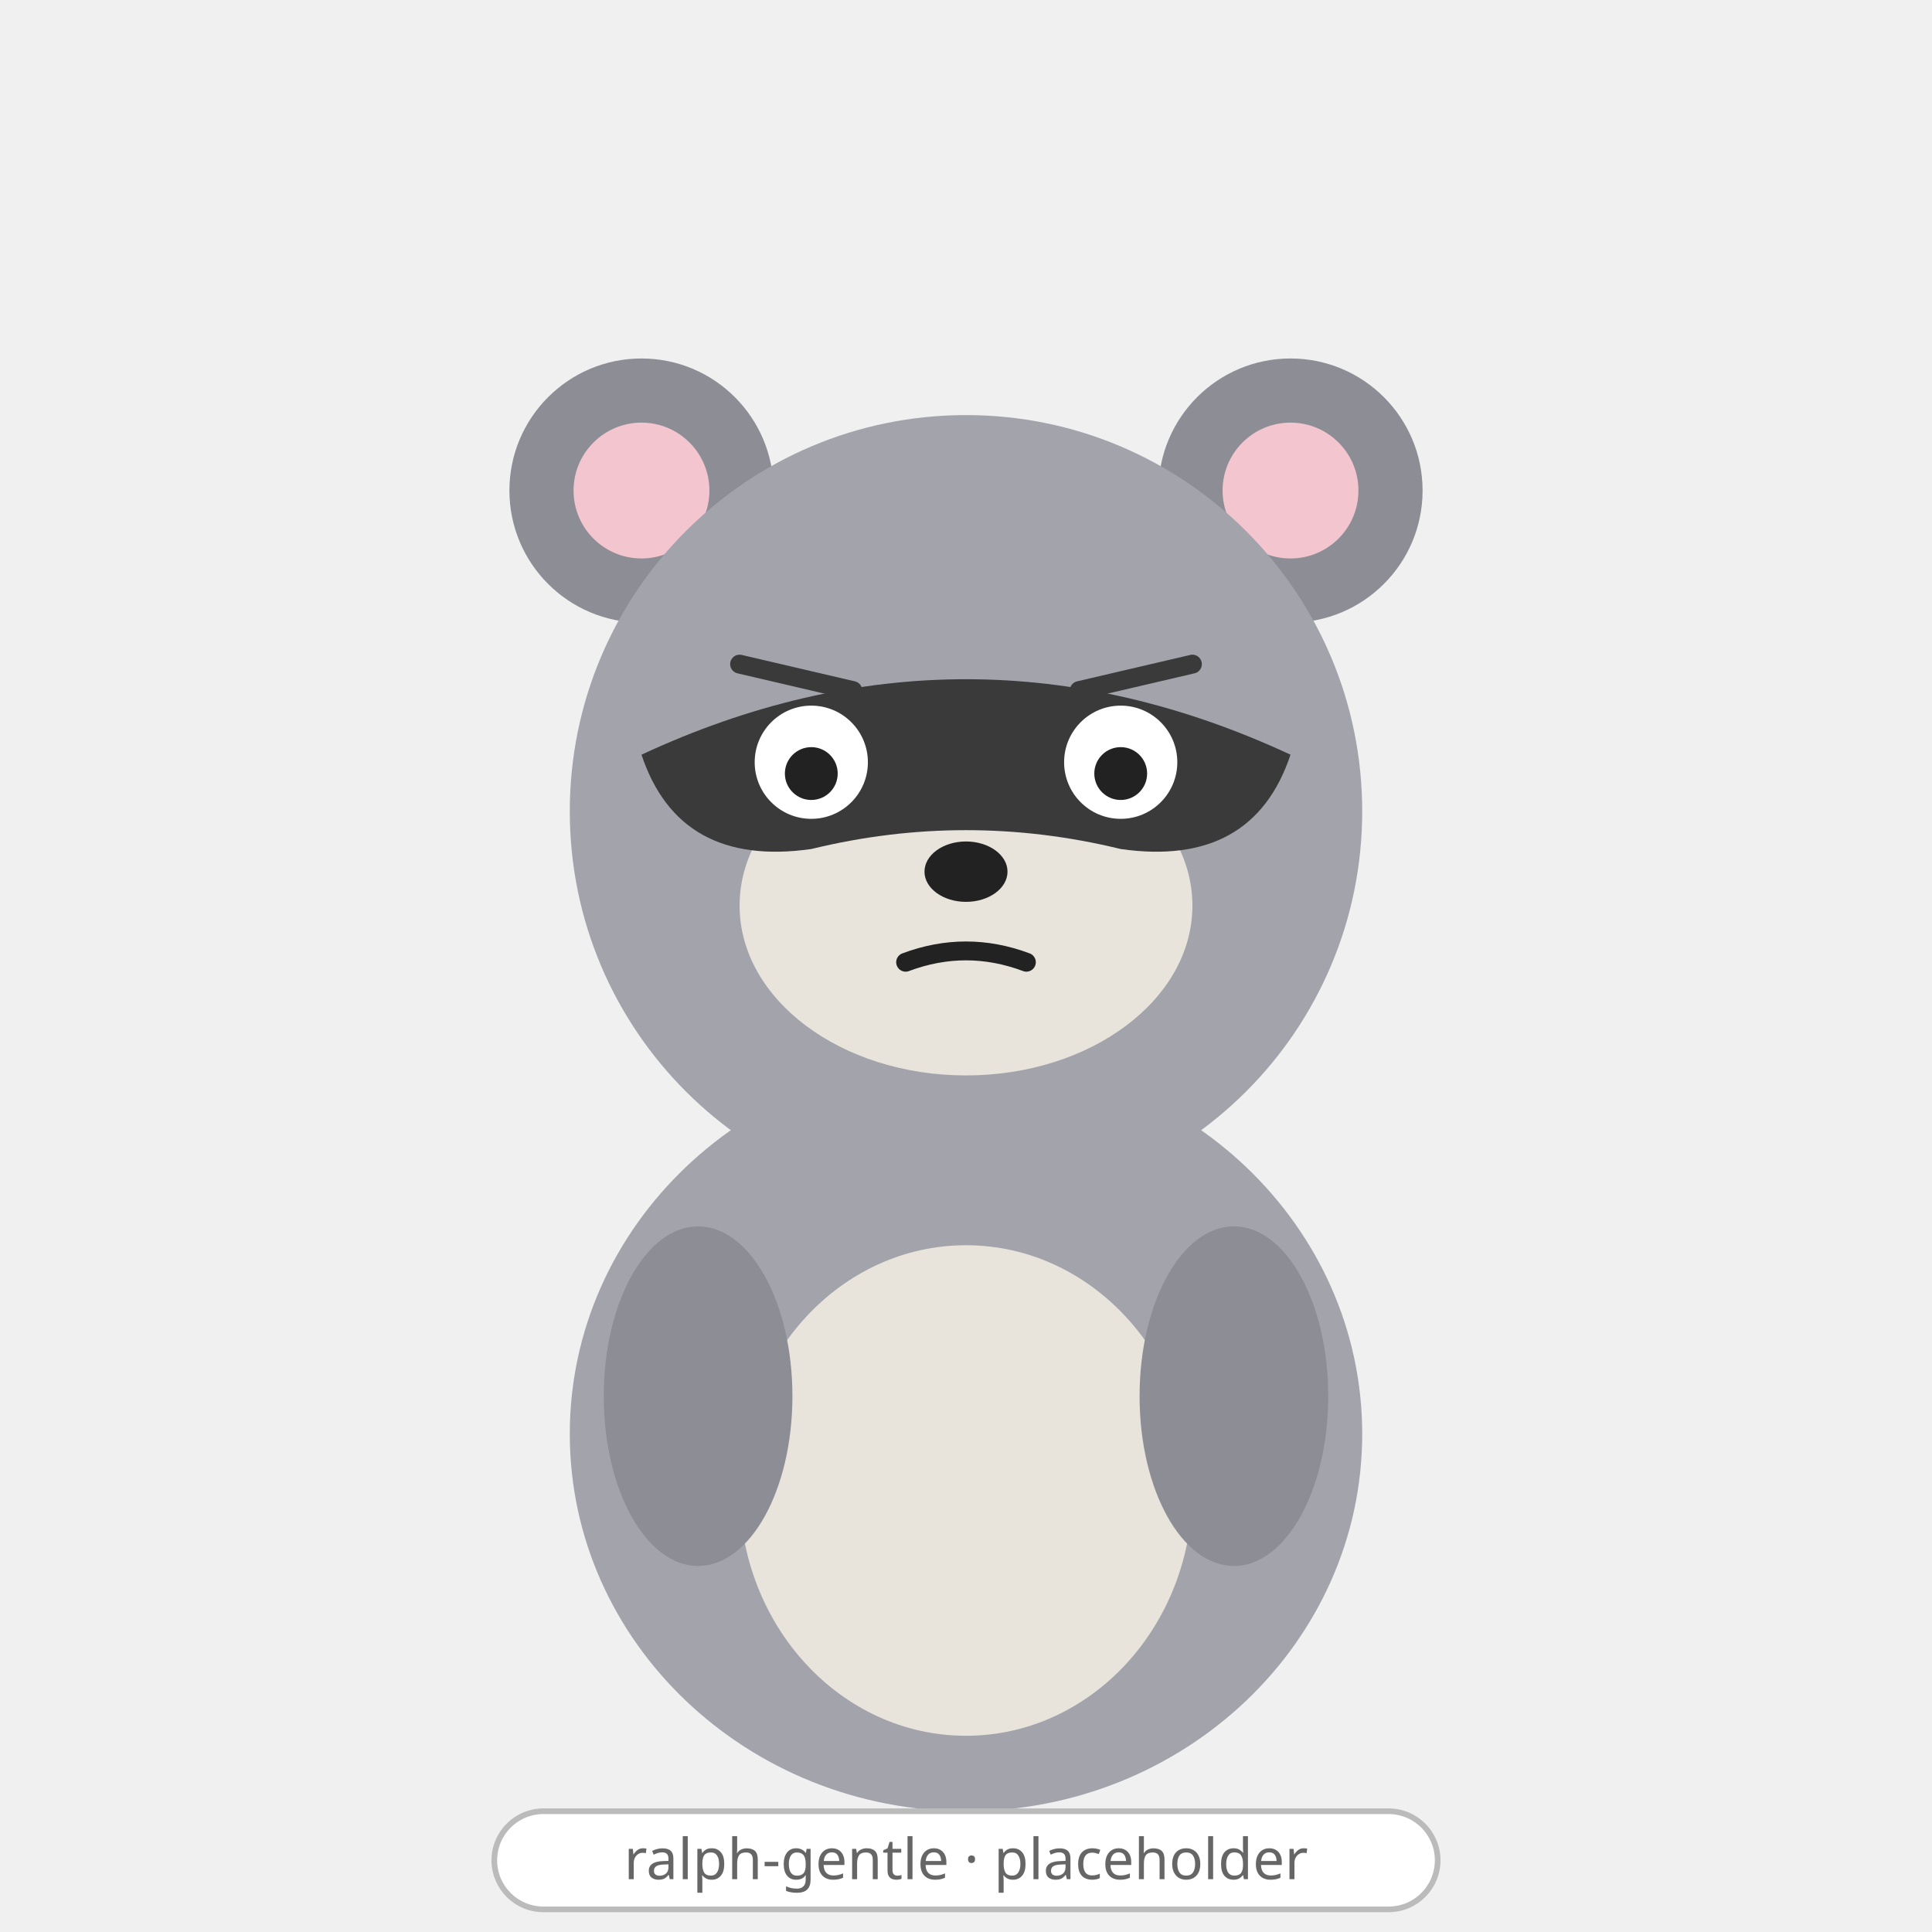
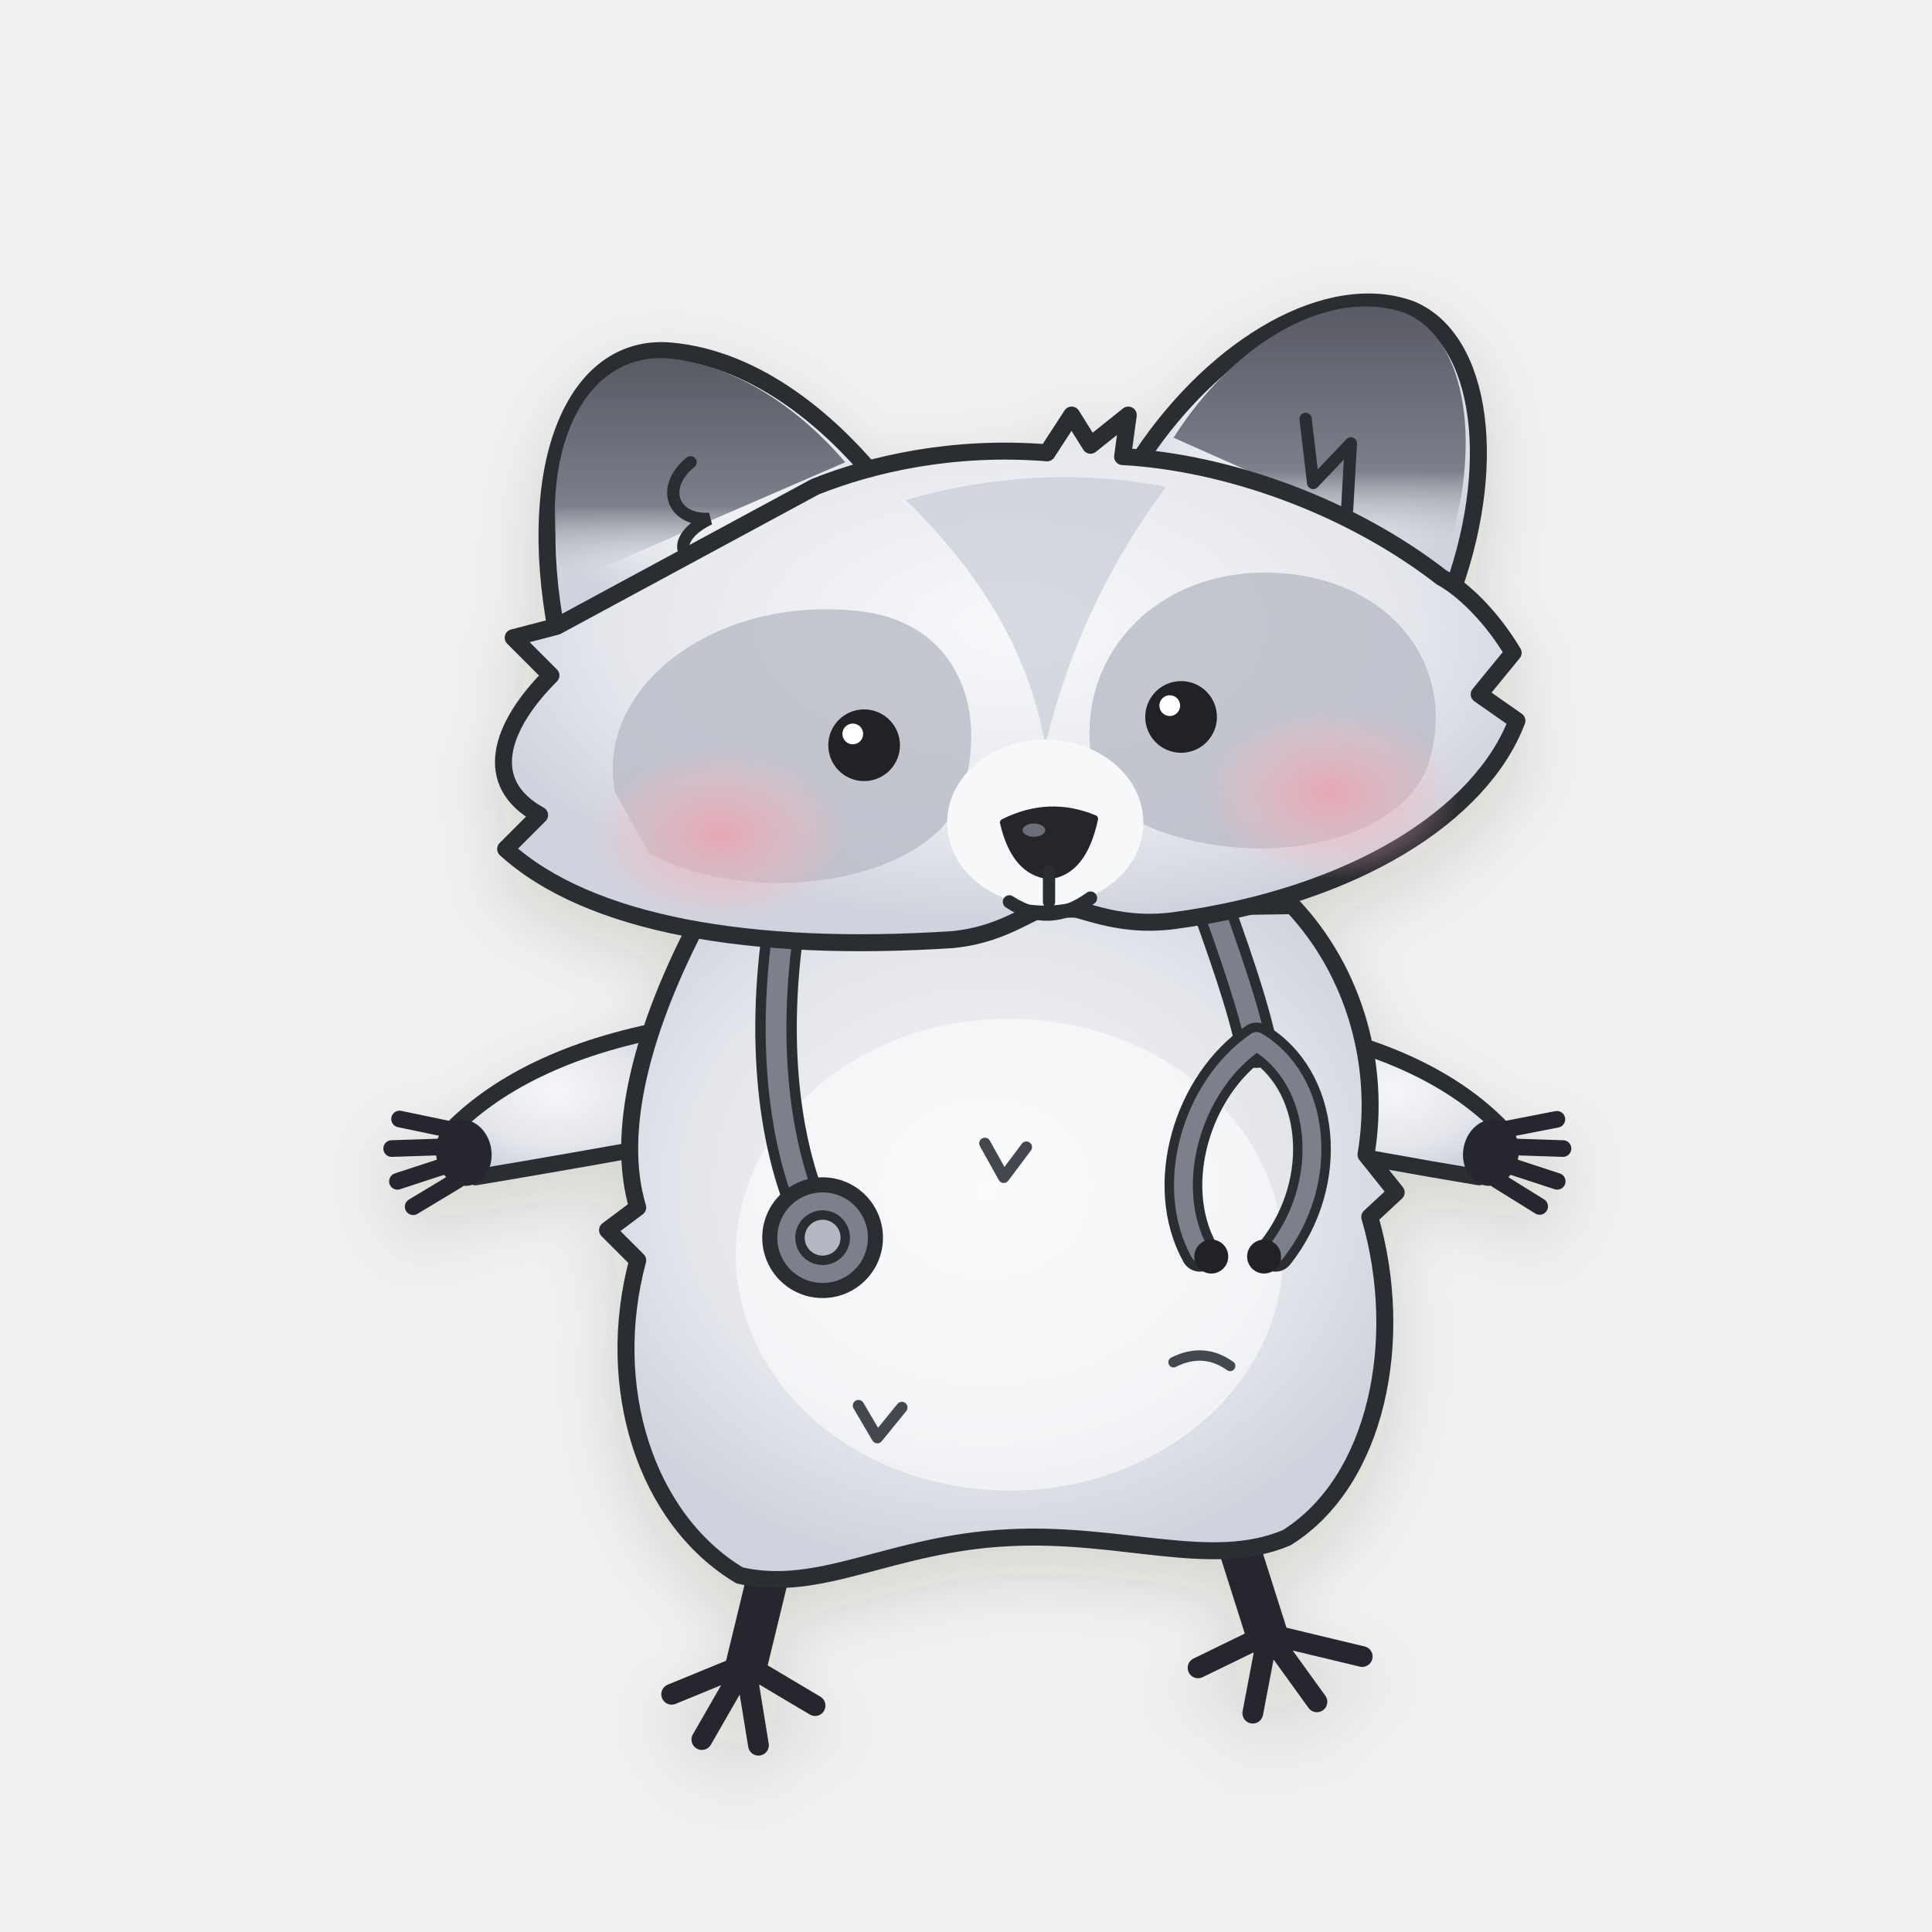
<svg xmlns="http://www.w3.org/2000/svg" viewBox="0 0 1024 1024" width="1024" height="1024">
-   <ellipse cx="512" cy="760" rx="210" ry="200" fill="#a3a3ab" />
-   <ellipse cx="512" cy="790" rx="120" ry="130" fill="#e8e4dc" />
-   <ellipse cx="370" cy="740" rx="50" ry="90" fill="#8d8d95" />
-   <ellipse cx="654" cy="740" rx="50" ry="90" fill="#8d8d95" />
-   <circle cx="340" cy="260" r="70" fill="#8d8d95" />
-   <circle cx="340" cy="260" r="36" fill="#f3c6cf" />
-   <circle cx="684" cy="260" r="70" fill="#8d8d95" />
-   <circle cx="684" cy="260" r="36" fill="#f3c6cf" />
-   <circle cx="512" cy="430" r="210" fill="#a3a3ab" />
-   <ellipse cx="512" cy="480" rx="120" ry="90" fill="#e8e4dc" />
-   <path d="M340 400 q172 -80 344 0 q-20 60 -90 50 q-82 -20 -164 0 q-70 10 -90 -50z" fill="#3a3a3a" />
-   <circle cx="430" cy="404" r="30" fill="#fff" />
-   <circle cx="594" cy="404" r="30" fill="#fff" />
-   <circle cx="430" cy="410" r="14" fill="#222" />
-   <circle cx="594" cy="410" r="14" fill="#222" />
-   <path d="M392 352 l60 14 M632 352 l-60 14" stroke="#3a3a3a" stroke-width="10" stroke-linecap="round" />
-   <ellipse cx="512" cy="462" rx="22" ry="16" fill="#222" />
-   <path d="M480 510 q32 -12 64 0" stroke="#222" stroke-width="10" fill="none" stroke-linecap="round" />
-   <rect x="262" y="960" width="500" height="52" rx="26" fill="#ffffff" stroke="#bbb" stroke-width="3" />
-   <text x="512" y="996" text-anchor="middle" font-size="30" font-family="sans-serif" fill="#666">ralph-gentle · placeholder</text>
+   <defs>
+     <radialGradient id="furBody" cx="48%" cy="42%" r="58%">
+       <stop offset="0%" stop-color="#f5f6f8" />
+       <stop offset="65%" stop-color="#e4e6ec" />
+       <stop offset="100%" stop-color="#cfd2dc" />
+     </radialGradient>
+     <radialGradient id="furHead" cx="50%" cy="40%" r="56%">
+       <stop offset="0%" stop-color="#f7f8fa" />
+       <stop offset="70%" stop-color="#e5e7ed" />
+       <stop offset="100%" stop-color="#d0d3dd" />
+     </radialGradient>
+     <radialGradient id="blushL" cx="50%" cy="50%" r="50%">
+       <stop offset="0%" stop-color="#f59ca9" stop-opacity="0.72" />
+       <stop offset="65%" stop-color="#f5b5be" stop-opacity="0.35" />
+       <stop offset="100%" stop-color="#f5b5be" stop-opacity="0" />
+     </radialGradient>
+     <radialGradient id="blushR" cx="50%" cy="50%" r="50%">
+       <stop offset="0%" stop-color="#f59ca9" stop-opacity="0.72" />
+       <stop offset="65%" stop-color="#f5b5be" stop-opacity="0.35" />
+       <stop offset="100%" stop-color="#f5b5be" stop-opacity="0" />
+     </radialGradient>
+     <linearGradient id="earTip" x1="0%" y1="0%" x2="0%" y2="100%">
+       <stop offset="0%" stop-color="#585a64" />
+       <stop offset="65%" stop-color="#7c7f8a" />
+       <stop offset="100%" stop-color="#dfe1e8" stop-opacity="0" />
+     </linearGradient>
+     <filter id="softShadow" x="-15%" y="-15%" width="130%" height="130%">
+       <feDropShadow dx="0" dy="14" stdDeviation="16" flood-color="#2b2420" flood-opacity="0.14" />
+     </filter>
+   </defs>
+   <g filter="url(#softShadow)">
+     <g>
+       <path d="M 412 815 L 395 885" stroke="#27282e" stroke-width="22" stroke-linecap="round" />
+       <path d="M 395 882 L 356 898 M 395 882 L 372 922 M 395 882 L 402 925 M 395 882 L 432 904" stroke="#27282e" stroke-width="11" stroke-linecap="round" />
+       <path d="M 652 805 L 672 868" stroke="#27282e" stroke-width="22" stroke-linecap="round" />
+       <path d="M 672 866 L 635 884 M 672 866 L 664 908 M 672 866 L 698 902 M 672 866 L 722 878" stroke="#27282e" stroke-width="11" stroke-linecap="round" />
+     </g>
+     <path d="M 355 545 C 300 555, 262 575, 238 600 L 252 624 C 288 618, 322 612, 355 606 Z" fill="url(#furBody)" stroke="#2c2d33" stroke-width="8.5" stroke-linejoin="round" />
+     <g transform="translate(240 612) rotate(-100) scale(0.98)">
+       <ellipse cx="0" cy="6" rx="18" ry="15" fill="#27282e" />
+       <path d="M -14 0 L -24 -26 M -5 -4 L -9 -32 M 5 -4 L 9 -32 M 14 0 L 24 -25" stroke="#27282e" stroke-width="9" stroke-linecap="round" />
+     </g>
+     <path d="M 685 545 C 738 555, 775 575, 798 600 L 784 624 C 748 618, 715 612, 685 606 Z" fill="url(#furBody)" stroke="#2c2d33" stroke-width="8.5" stroke-linejoin="round" />
+     <g transform="translate(796 612) rotate(100) scale(0.98)">
+       <ellipse cx="0" cy="6" rx="18" ry="15" fill="#27282e" />
+       <path d="M -14 0 L -24 -26 M -5 -4 L -9 -32 M 5 -4 L 9 -32 M 14 0 L 24 -25" stroke="#27282e" stroke-width="9" stroke-linecap="round" />
+     </g>
+     <path d="M 372 485              C 340 545, 326 600, 338 640              L 322 652 L 338 668              C 320 735, 342 805, 392 835              C 435 845, 472 818, 535 815              C 595 812, 642 832, 682 815              C 730 785, 745 710, 726 645              L 740 632 L 724 612              C 732 565, 718 515, 685 480 Z" fill="url(#furBody)" stroke="#2c2d33" stroke-width="9" stroke-linecap="round" stroke-linejoin="round" />
+     <ellipse cx="535" cy="665" rx="145" ry="125" fill="#ffffff" opacity="0.55" />
+     <path d="M 522 606 L 532 624 L 544 608" fill="none" stroke="#454750" stroke-width="6" stroke-linecap="round" stroke-linejoin="round" />
+     <path d="M 455 745 L 465 762 L 478 746" fill="none" stroke="#454750" stroke-width="6" stroke-linecap="round" stroke-linejoin="round" />
+     <path d="M 622 722 Q 638 714 652 724" fill="none" stroke="#454750" stroke-width="5.5" stroke-linecap="round" />
+     <g>
+       <path d="M 418 475 C 405 545, 412 605, 430 645" fill="none" stroke="#2c2d33" stroke-width="22" stroke-linecap="round" />
+       <path d="M 418 475 C 405 545, 412 605, 430 645" fill="none" stroke="#7c808b" stroke-width="11" stroke-linecap="round" />
+       <circle cx="436" cy="656" r="28" fill="#7c808b" stroke="#2c2d33" stroke-width="8" />
+       <circle cx="436" cy="656" r="12" fill="#b4b8c2" stroke="#2c2d33" stroke-width="5" />
+       <path d="M 636 462 C 652 505, 662 535, 666 555" fill="none" stroke="#2c2d33" stroke-width="22" stroke-linecap="round" />
+       <path d="M 636 462 C 652 505, 662 535, 666 555" fill="none" stroke="#7c808b" stroke-width="11" stroke-linecap="round" />
+       <path d="M 666 552                C 632 575, 616 628, 636 664                 M 666 552                C 700 572, 706 626, 676 664" fill="none" stroke="#2c2d33" stroke-width="20" stroke-linecap="round" />
+       <path d="M 666 552                C 632 575, 616 628, 636 664                M 666 552                C 700 572, 706 626, 676 664" fill="none" stroke="#7c808b" stroke-width="10" stroke-linecap="round" />
+       <circle cx="642" cy="666" r="9" fill="#232428" />
+       <circle cx="670" cy="666" r="9" fill="#232428" />
+     </g>
+     <g>
+       <path d="M 295 335                C 278 245, 305 182, 355 186                C 402 190, 442 225, 468 258 Z" fill="url(#furHead)" stroke="#2c2d33" stroke-width="9" stroke-linejoin="round" />
+       <path d="M 298 310 C 284 242, 308 186, 355 190 C 392 194, 425 218, 448 245 Z" fill="url(#earTip)" />
+       <path d="M 366 245 C 350 258, 356 276, 376 275 C 355 285, 358 302, 384 296" fill="none" stroke="#2c2d33" stroke-width="6.5" stroke-linecap="round" />
+       <path d="M 605 242                C 645 182, 705 148, 748 164                C 786 180, 795 248, 768 318 Z" fill="url(#furHead)" stroke="#2c2d33" stroke-width="9" stroke-linejoin="round" />
+       <path d="M 622 232 C 655 180, 706 152, 745 166 C 778 180, 786 238, 766 296 Z" fill="url(#earTip)" />
+       <path d="M 692 222 L 696 256 L 716 235 L 714 270" fill="none" stroke="#2c2d33" stroke-width="6.5" stroke-linecap="round" stroke-linejoin="round" />
+       <path d="M 295 332                L 272 338 L 292 358                C 265 385, 255 415, 286 432                L 268 450                C 312 490, 398 505, 505 498                C 535 495, 548 480, 560 480                C 572 480, 590 492, 622 488                C 718 475, 785 432, 804 382                L 784 368 L 802 346                C 790 326, 775 312, 764 306                C 715 268, 650 245, 595 242                L 598 220 L 578 236 L 568 220 L 555 240                C 505 236, 462 246, 432 258 Z" fill="url(#furHead)" stroke="#2c2d33" stroke-width="9" stroke-linecap="round" stroke-linejoin="round" />
+       <path d="M 480 265 Q 542 325 554 395 Q 572 320 618 258 Q 550 245 480 265 Z" fill="#c6c9d4" opacity="0.65" />
+       <path d="M 326 420                C 315 365, 378 315, 456 324                C 508 330, 526 378, 508 426                C 488 468, 398 482, 344 452 Z" fill="#b9bcc7" opacity="0.82" />
+       <path d="M 578 398                C 572 345, 616 298, 682 304                C 742 310, 774 358, 756 408                C 736 452, 654 462, 600 434 Z" fill="#b9bcc7" opacity="0.82" />
+       <ellipse cx="382" cy="442" rx="68" ry="46" fill="url(#blushL)" />
+       <ellipse cx="705" cy="420" rx="68" ry="46" fill="url(#blushR)" />
+       <ellipse cx="554" cy="436" rx="52" ry="44" fill="#f7f8fa" />
+       <circle cx="458" cy="395" r="19" fill="#232428" />
+       <circle cx="452" cy="389" r="5.5" fill="#ffffff" />
+       <circle cx="626" cy="380" r="19" fill="#232428" />
+       <circle cx="620" cy="374" r="5.5" fill="#ffffff" />
+       <path d="M 532 436 Q 556 424 580 434 Q 574 462 556 464 Q 538 462 532 436 Z" fill="#25262b" stroke="#25262b" stroke-width="4" stroke-linejoin="round" />
+       <ellipse cx="548" cy="440" rx="6" ry="3.5" fill="#6b6e78" />
+       <line x1="556" y1="462" x2="556" y2="478" stroke="#2c2d33" stroke-width="6.5" stroke-linecap="round" />
+       <path d="M 535 478 Q 556 492 578 476" fill="none" stroke="#2c2d33" stroke-width="7" stroke-linecap="round" />
+     </g>
+   </g>
</svg>
